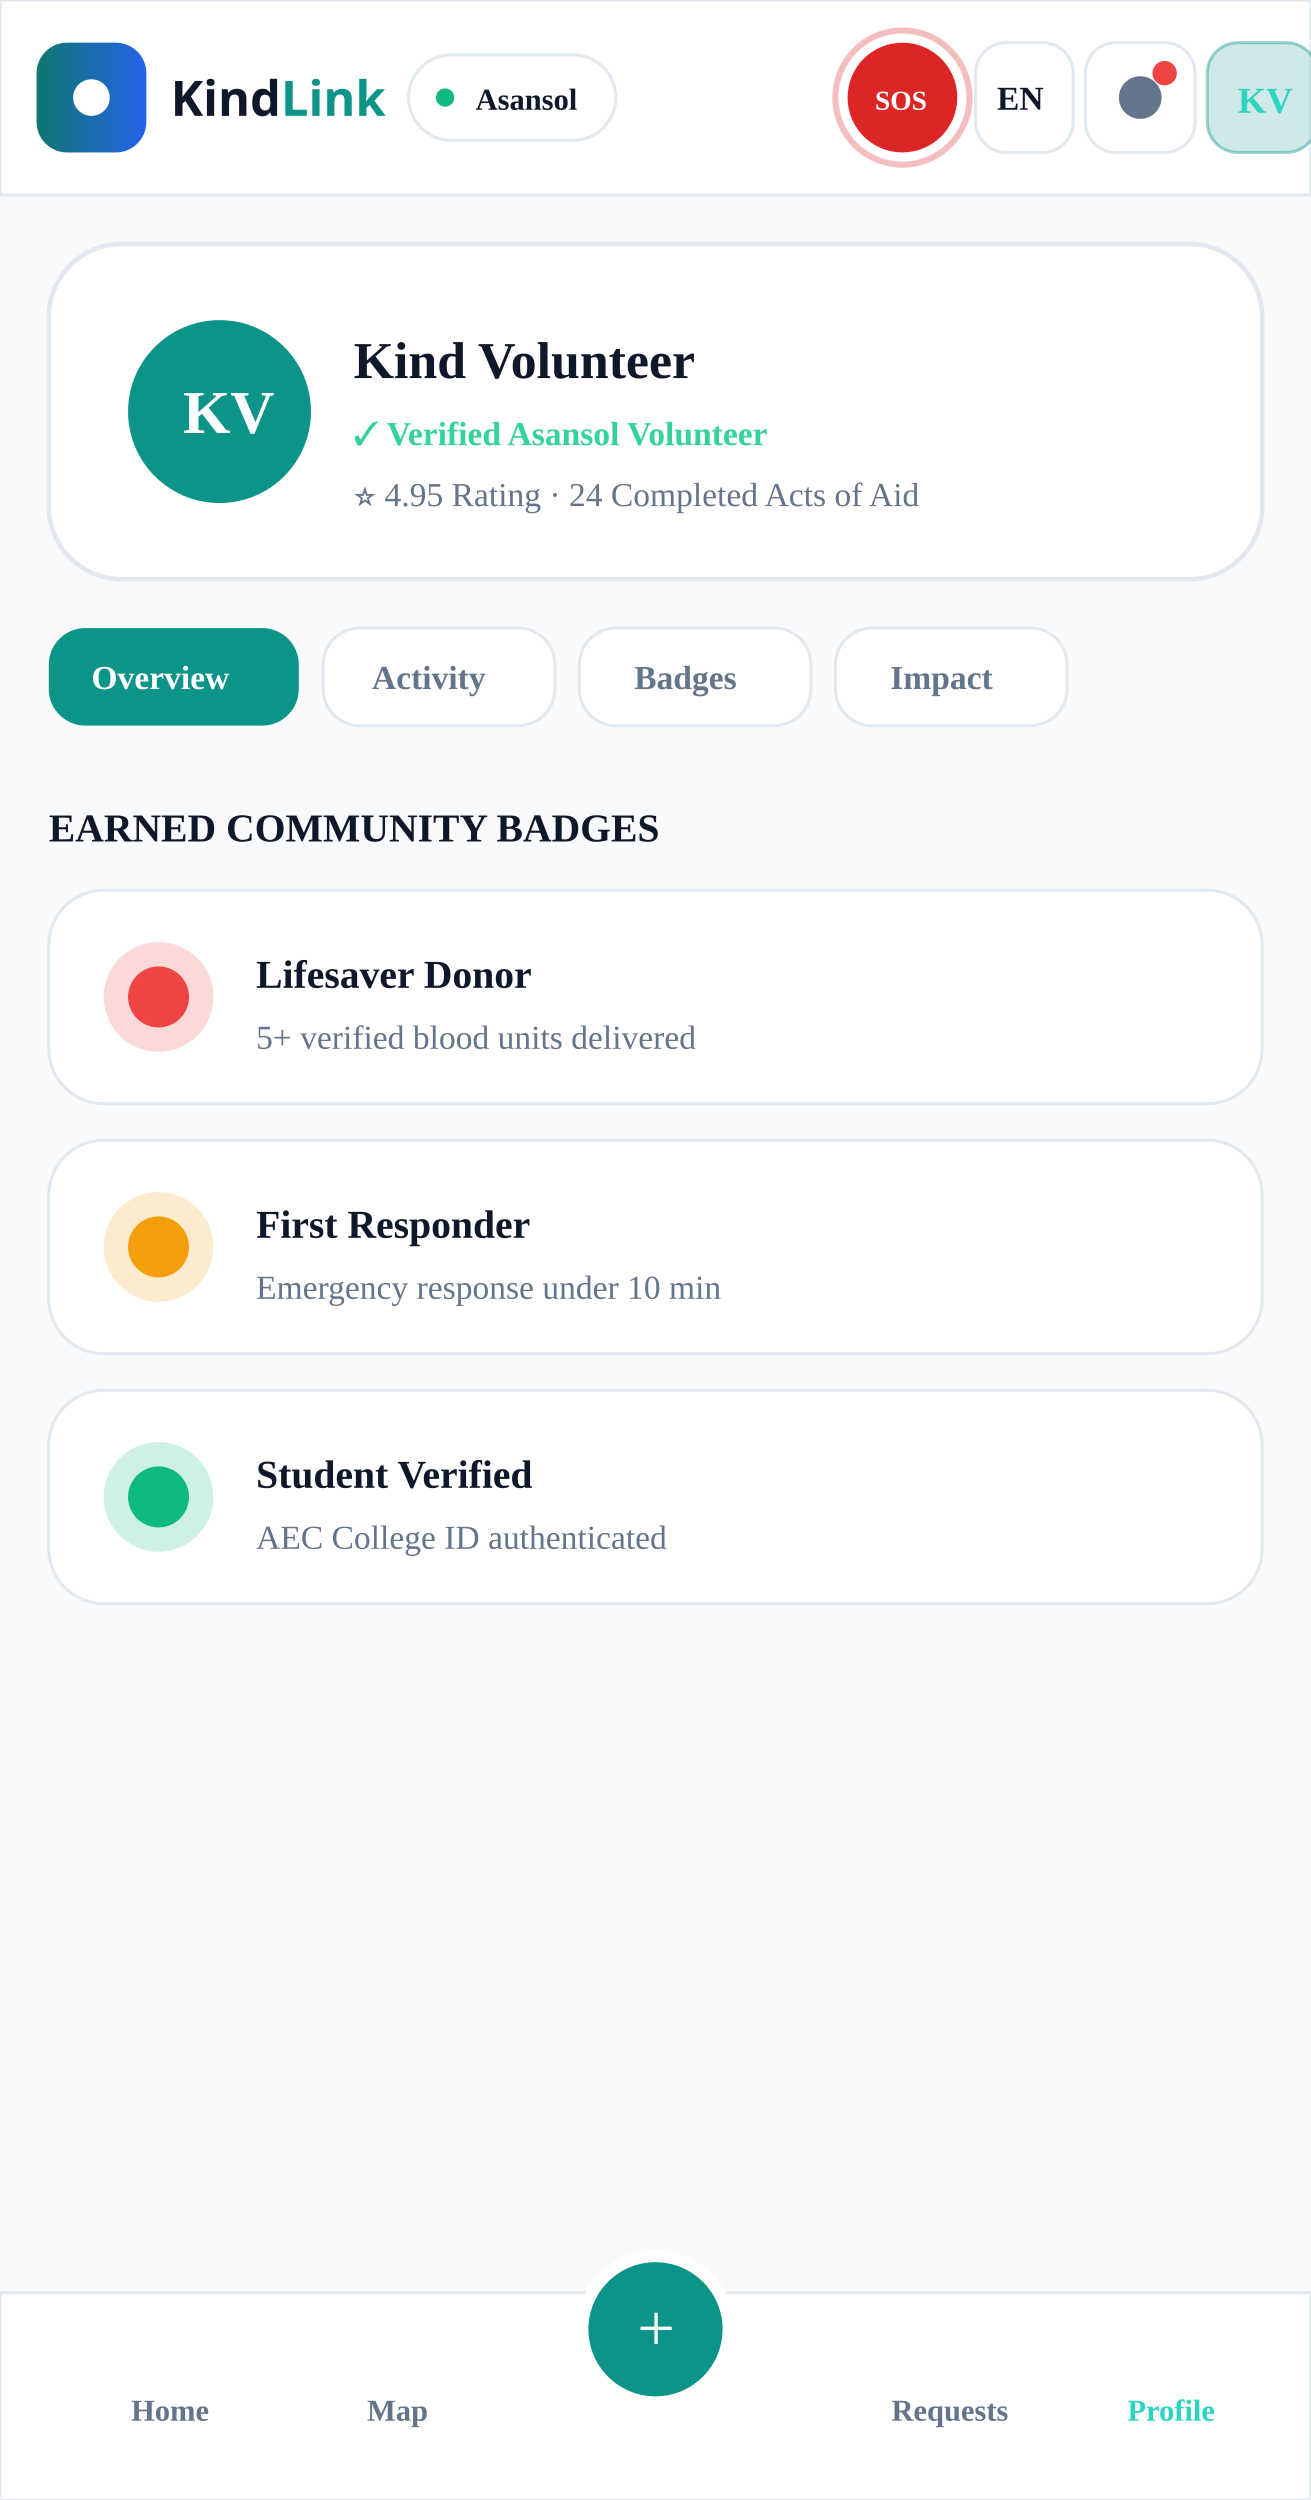
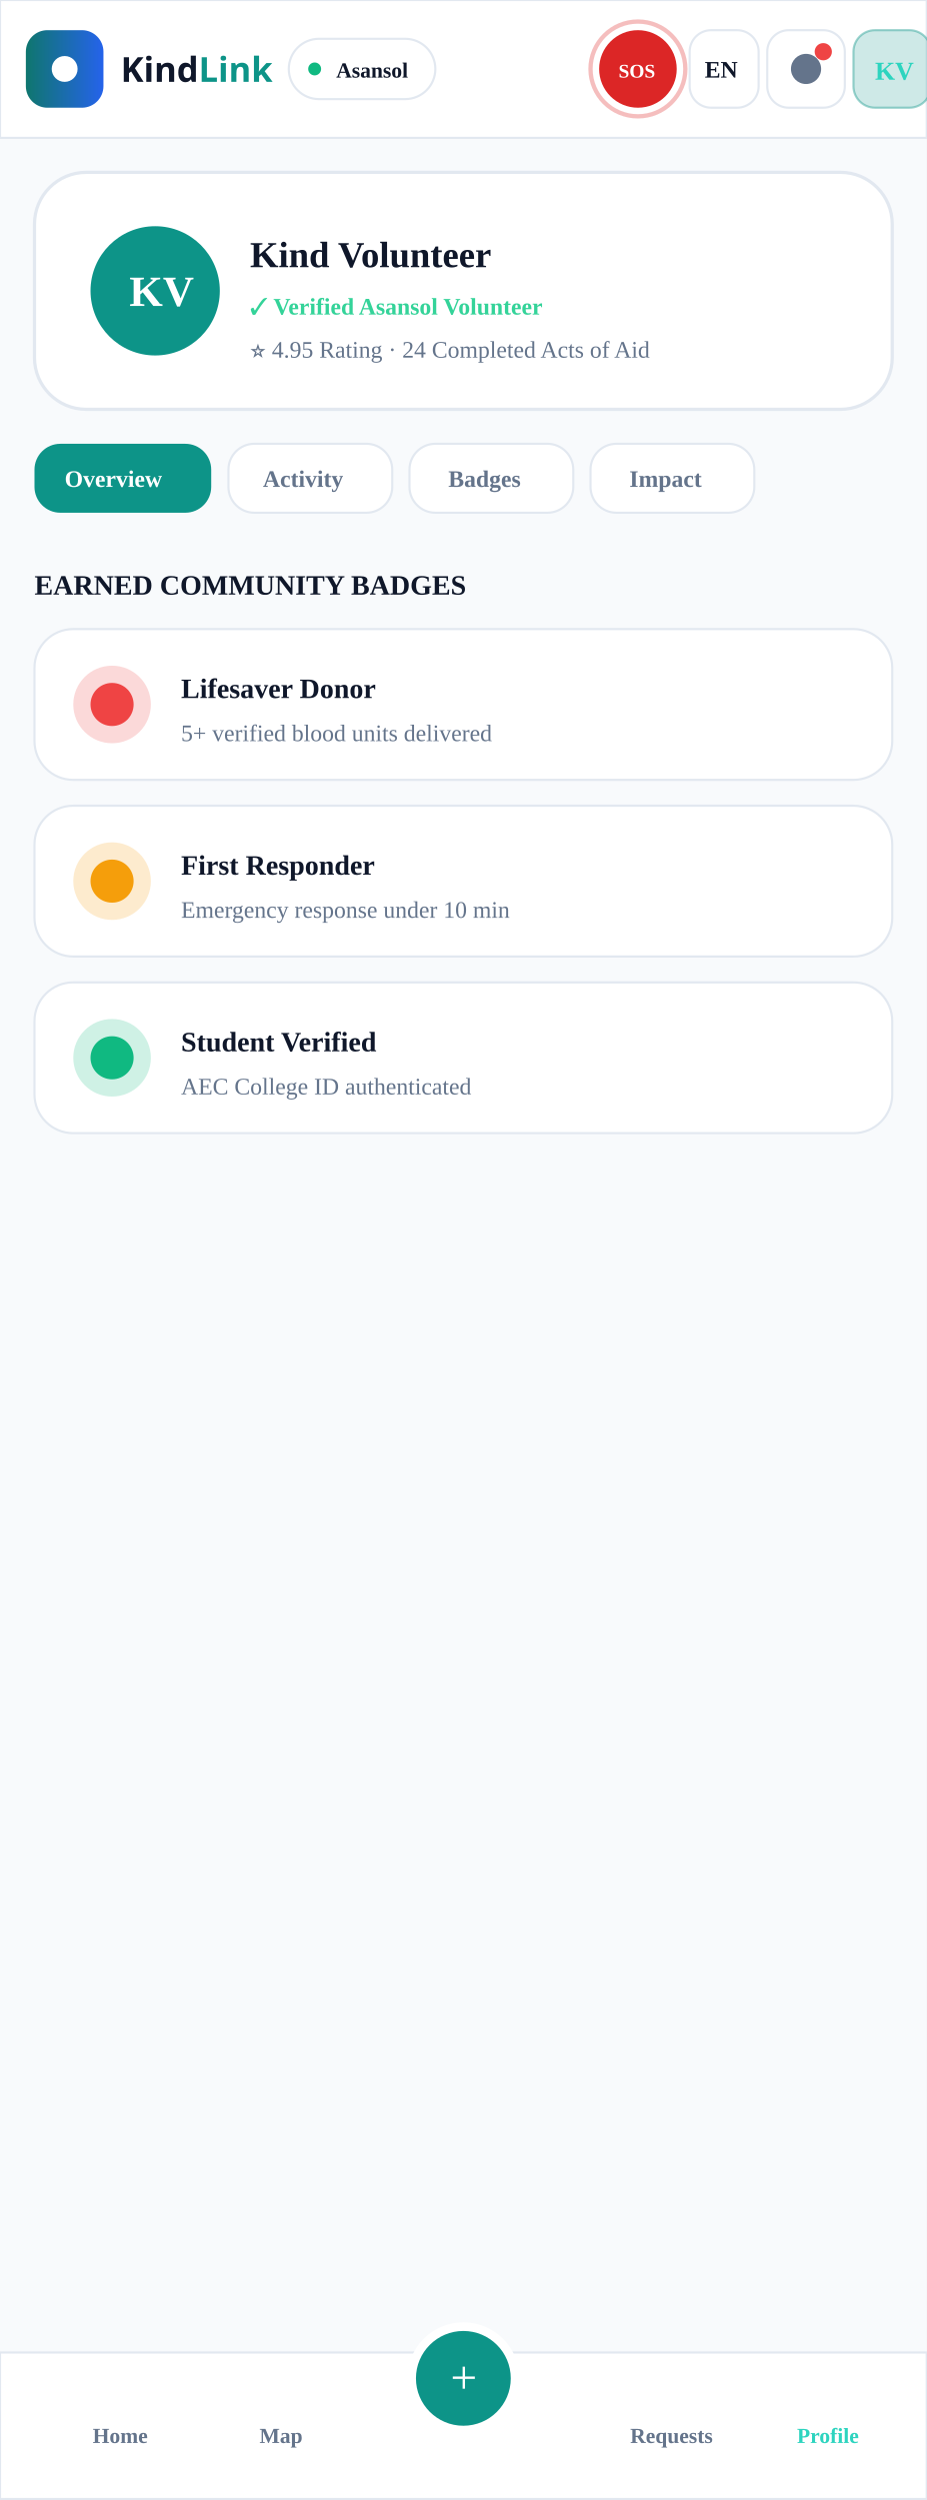
- <svg xmlns="http://www.w3.org/2000/svg" viewBox="0 0 430 820" width="430" height="820" dir="ltr" fill="none">
+ <svg xmlns="http://www.w3.org/2000/svg" viewBox="0 0 430 1160" width="430" height="1160" dir="ltr" fill="none">
  <defs>
    <linearGradient id="headerGrad" x1="0" y1="0" x2="1" y2="0">
      <stop offset="0%" stop-color="#0F766E" />
      <stop offset="100%" stop-color="#2563EB" />
    </linearGradient>
  </defs>
-   <rect width="430" height="820" fill="#F8FAFC" />
+   <rect width="430" height="1160" fill="#F8FAFC" />
  <rect width="430" height="64" fill="#FFFFFF" stroke="#E2E8F0" stroke-width="1" />
  <g transform="translate(12, 14)">
    <rect width="36" height="36" rx="10" fill="url(#headerGrad)" />
    <circle cx="18" cy="18" r="6" fill="#FFFFFF" />
    <text x="44" y="24" fill="#0F172A" font-size="16" font-weight="800" font-family="system-ui, sans-serif">
          Kind<tspan fill="#0D9488">Link</tspan>
    </text>
    <g transform="translate(122, 4)">
      <rect width="68" height="28" rx="14" fill="#FFFFFF" stroke="#E2E8F0" />
      <circle cx="12" cy="14" r="3" fill="#10B981" />
      <text x="22" y="18" fill="#0F172A" font-size="10" font-weight="600">Asansol</text>
    </g>
  </g>
  <g transform="translate(278, 14)">
    <circle cx="18" cy="18" r="18" fill="#DC2626" />
    <circle cx="18" cy="18" r="22" stroke="#DC2626" stroke-opacity="0.3" stroke-width="2" />
    <text x="9" y="22" fill="#FFFFFF" font-size="9" font-weight="900">SOS</text>
    <rect x="42" y="0" width="32" height="36" rx="10" fill="#FFFFFF" stroke="#E2E8F0" />
    <text x="49" y="22" fill="#0F172A" font-size="11" font-weight="800">EN</text>
    <rect x="78" y="0" width="36" height="36" rx="10" fill="#FFFFFF" stroke="#E2E8F0" />
    <circle cx="96" cy="18" r="7" fill="#64748B" />
    <circle cx="104" cy="10" r="4" fill="#EF4444" />
    <rect x="118" y="0" width="36" height="36" rx="10" fill="#0D9488" fill-opacity="0.2" stroke="#0D9488" stroke-opacity="0.4" />
    <text x="128" y="23" fill="#2DD4BF" font-size="12" font-weight="800">KV</text>
  </g>
  <g transform="translate(0, 0)">
    <g transform="translate(16, 80)">
      <rect width="398" height="110" rx="24" fill="#FFFFFF" stroke="#E2E8F0" stroke-width="1.5" />
      <circle cx="56" cy="55" r="30" fill="#0D9488" />
      <text x="44" y="62" fill="#FFFFFF" font-size="20" font-weight="800">KV</text>
      <text x="100" y="44" fill="#0F172A" font-size="17" font-weight="800">Kind Volunteer</text>
      <text x="100" y="66" fill="#34D399" font-size="11" font-weight="700">✓ Verified Asansol Volunteer</text>
      <text x="100" y="86" fill="#64748B" font-size="11">⭐ 4.95 Rating · 24 Completed Acts of Aid</text>
      <g transform="translate(0, 126)">
        <rect x="0" y="0" width="82" height="32" rx="12" fill="#0D9488" />
        <text x="14" y="20" fill="#FFFFFF" font-size="11" font-weight="700">Overview</text>
        <rect x="90" y="0" width="76" height="32" rx="12" fill="#FFFFFF" stroke="#E2E8F0" />
        <text x="106" y="20" fill="#64748B" font-size="11" font-weight="600">Activity</text>
        <rect x="174" y="0" width="76" height="32" rx="12" fill="#FFFFFF" stroke="#E2E8F0" />
        <text x="192" y="20" fill="#64748B" font-size="11" font-weight="600">Badges</text>
        <rect x="258" y="0" width="76" height="32" rx="12" fill="#FFFFFF" stroke="#E2E8F0" />
        <text x="276" y="20" fill="#64748B" font-size="11" font-weight="600">Impact</text>
      </g>
      <g transform="translate(0, 180)">
        <text x="0" y="16" fill="#0F172A" font-size="13" font-weight="800">EARNED COMMUNITY BADGES</text>
        <g transform="translate(0, 32)">
          <g transform="translate(0, 0)">
            <rect width="398" height="70" rx="18" fill="#FFFFFF" stroke="#E2E8F0" />
            <circle cx="36" cy="35" r="18" fill="#EF4444" fill-opacity="0.2" />
            <circle cx="36" cy="35" r="10" fill="#EF4444" />
            <text x="68" y="32" fill="#0F172A" font-size="13" font-weight="700">Lifesaver Donor</text>
            <text x="68" y="52" fill="#64748B" font-size="11">5+ verified blood units delivered</text>
          </g>
          <g transform="translate(0, 82)">
            <rect width="398" height="70" rx="18" fill="#FFFFFF" stroke="#E2E8F0" />
            <circle cx="36" cy="35" r="18" fill="#F59E0B" fill-opacity="0.2" />
            <circle cx="36" cy="35" r="10" fill="#F59E0B" />
            <text x="68" y="32" fill="#0F172A" font-size="13" font-weight="700">First Responder</text>
            <text x="68" y="52" fill="#64748B" font-size="11">Emergency response under 10 min</text>
          </g>
          <g transform="translate(0, 164)">
            <rect width="398" height="70" rx="18" fill="#FFFFFF" stroke="#E2E8F0" />
            <circle cx="36" cy="35" r="18" fill="#10B981" fill-opacity="0.2" />
            <circle cx="36" cy="35" r="10" fill="#10B981" />
            <text x="68" y="32" fill="#0F172A" font-size="13" font-weight="700">Student Verified</text>
            <text x="68" y="52" fill="#64748B" font-size="11">AEC College ID authenticated</text>
          </g>
        </g>
      </g>
    </g>
  </g>
-   <g transform="translate(0, 752)">
+   <g transform="translate(0, 1092)">
    <rect width="430" height="68" fill="#FFFFFF" stroke="#E2E8F0" stroke-width="1" />
    <text x="43" y="42" fill="#64748B" font-size="10" font-weight="700">Home</text>
    <text x="120.4" y="42" fill="#64748B" font-size="10" font-weight="600">Map</text>
    <circle cx="215" cy="12" r="24" fill="#0D9488" stroke="#FFFFFF" stroke-width="4" />
    <text x="209" y="19" fill="#FFFFFF" font-size="22" font-weight="400">+</text>
    <text x="292.4" y="42" fill="#64748B" font-size="10" font-weight="600">Requests</text>
    <text x="369.8" y="42" fill="#2DD4BF" font-size="10" font-weight="700">Profile</text>
  </g>
</svg>
